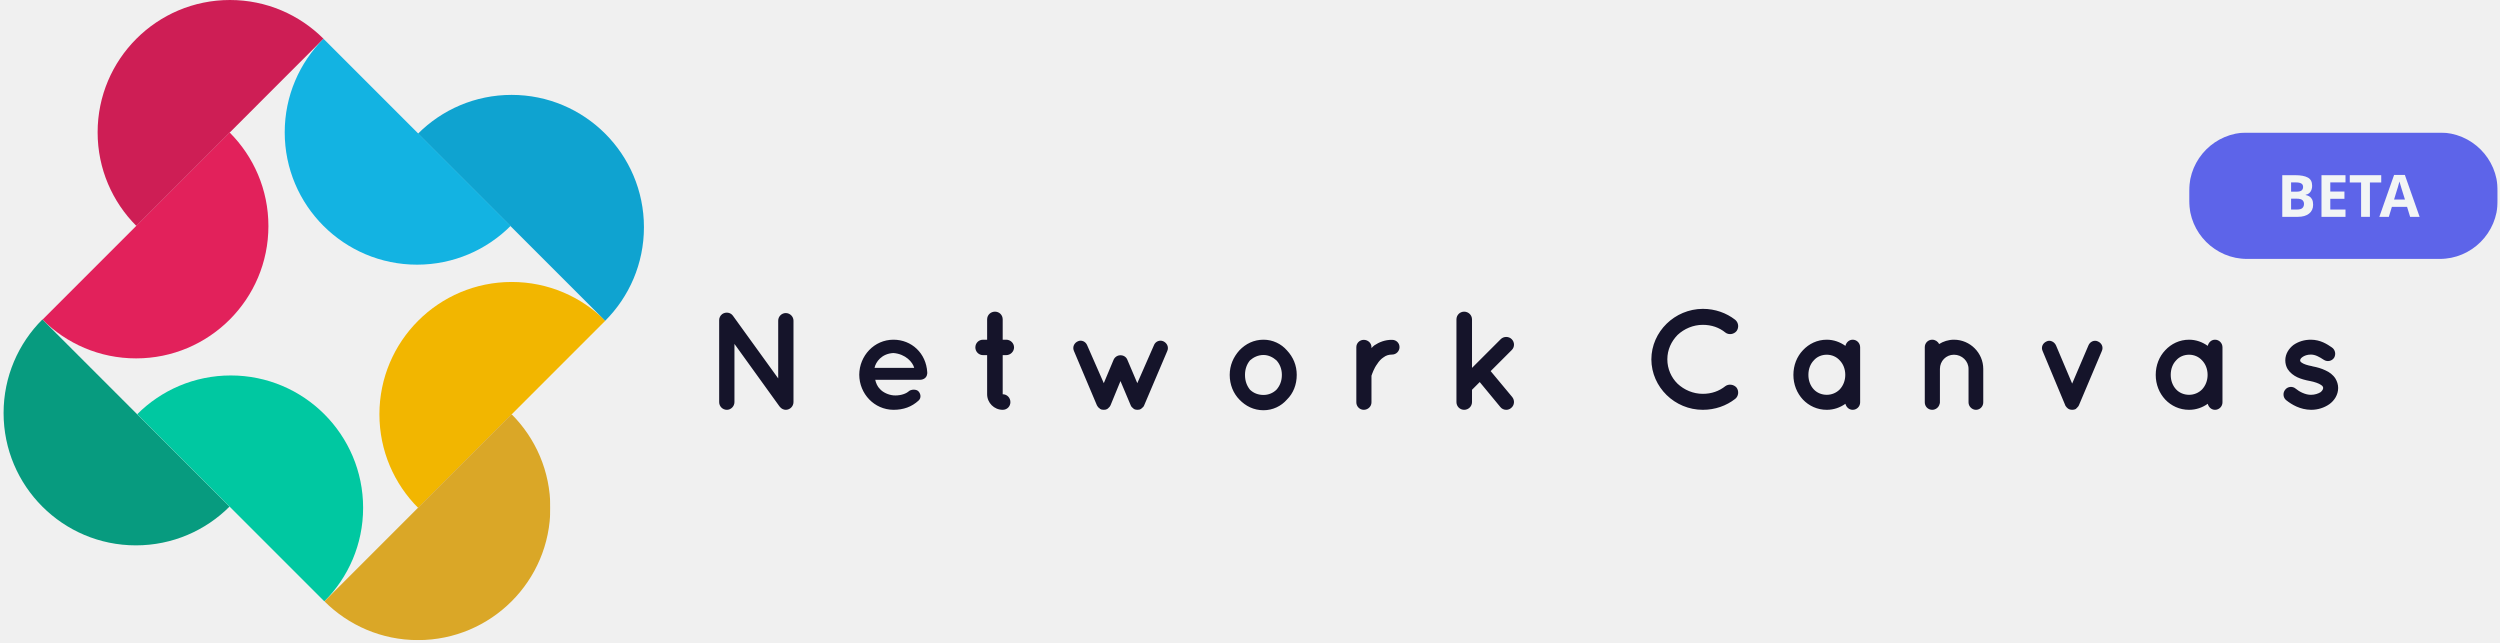
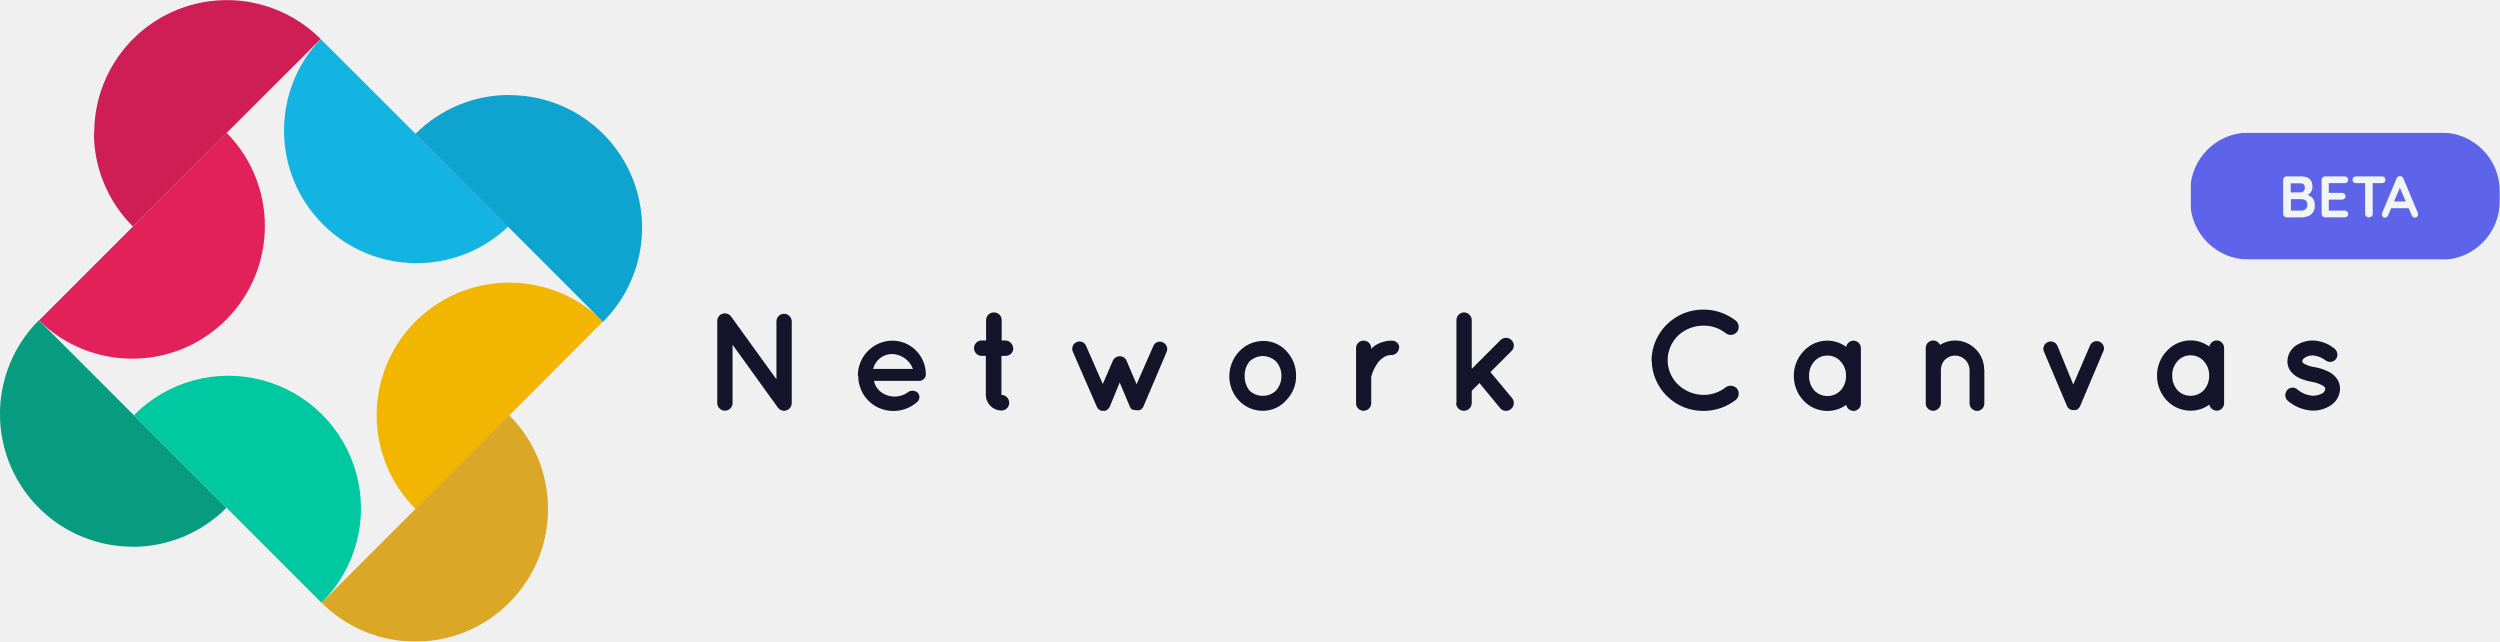
- <svg xmlns="http://www.w3.org/2000/svg" xmlns:xlink="http://www.w3.org/1999/xlink" width="514" height="132" viewBox="0 0 514 132">
+ <svg xmlns="http://www.w3.org/2000/svg" id="Layer_1" data-name="Layer 1" width="512.79" height="131.61" viewBox="0 0 512.79 131.61">
  <defs>
-     <polygon id="logo-a" points=".706 .555 47.152 .555 47.152 47 .706 47" />
-     <polygon id="logo-c" points=".093 .637 63.522 .637 63.522 26.637 .093 26.637" />
+     <mask id="mask" x="65.97" y="85.16" width="46.45" height="46.45" maskUnits="userSpaceOnUse">
+       <g transform="translate(-0.74)">
+         <g id="logo-b">
+           <polygon id="logo-a" points="66.71 85.16 113.15 85.16 113.15 131.6 66.71 131.6 66.71 85.16" style="fill:#fff;fill-rule:evenodd" />
+         </g>
+       </g>
+     </mask>
+     <mask id="mask-2" x="449.36" y="27.24" width="63.43" height="26" maskUnits="userSpaceOnUse">
+       <g transform="translate(-0.74)">
+         <g id="logo-d">
+           <polygon id="logo-c" points="450.09 27.24 513.52 27.24 513.52 53.24 450.09 53.24 450.09 27.24" style="fill:#fff;fill-rule:evenodd" />
+         </g>
+       </g>
+     </mask>
  </defs>
-   <g fill="none" fill-rule="evenodd" transform="translate(0 -.395)">
-     <path fill="#CE1E55" d="M20.071,27.602 C20.071,12.581 32.253,0.395 47.278,0.395 C54.789,0.395 61.591,3.442 66.512,8.364 L28.036,46.845 C23.113,41.917 20.071,35.113 20.071,27.602" />
-     <path fill="#E2215B" d="M47.216,27.637 C52.14,32.563 55.186,39.366 55.186,46.874 C55.186,61.899 43.003,74.079 27.976,74.079 C20.467,74.079 13.664,71.038 8.742,66.112 L47.216,27.637 Z" />
-     <path fill="#079B7F" d="M27.942,112.522 C12.923,112.522 0.737,100.338 0.737,85.314 C0.737,77.804 3.785,71 8.708,66.081 L47.187,104.556 C42.262,109.478 35.454,112.522 27.942,112.522" />
-     <path fill="#00C8A1" d="M28.21,85.558 C33.134,80.636 39.937,77.589 47.448,77.589 C62.474,77.589 74.657,89.773 74.657,104.8 C74.657,112.31 71.611,119.113 66.686,124.035 L28.21,85.558 Z" />
-     <path fill="#F2B600" d="M78.008,85.574 C78.008,70.55 90.192,58.367 105.213,58.367 C112.725,58.367 119.527,61.414 124.447,66.336 L85.973,104.814 C81.049,99.891 78.008,93.081 78.008,85.574" />
-     <g transform="translate(66 85)">
-       <mask id="logo-b" fill="#fff">
-         <use xlink:href="#logo-a" />
-       </mask>
-       <path fill="#DAA727" d="M39.181,0.555 C44.105,5.48 47.152,12.283 47.152,19.795 C47.152,34.817 34.968,47 19.944,47 C12.432,47 5.629,43.953 0.706,39.029 L39.181,0.555 Z" mask="url(#logo-b)" />
+   <path d="M20.07,27.21A27.2,27.2,0,0,1,66.51,8L28,46.45a27.12,27.12,0,0,1-8-19.24" transform="translate(-0.74)" style="fill:#ce1e55;fill-rule:evenodd" />
+   <path d="M47.22,27.24A27.21,27.21,0,0,1,8.74,65.72Z" transform="translate(-0.74)" style="fill:#e2215b;fill-rule:evenodd" />
+   <path d="M27.94,112.13A27.2,27.2,0,0,1,8.71,65.69l38.48,38.47a27.18,27.18,0,0,1-19.25,8" transform="translate(-0.74)" style="fill:#079b7f;fill-rule:evenodd" />
+   <path d="M28.21,85.16a27.21,27.21,0,1,1,38.48,38.48Z" transform="translate(-0.74)" style="fill:#00c8a1;fill-rule:evenodd" />
+   <path d="M78,85.18a27.2,27.2,0,0,1,46.44-19.24L86,104.42a27.13,27.13,0,0,1-8-19.24" transform="translate(-0.74)" style="fill:#f2b600;fill-rule:evenodd" />
+   <g style="mask:url(#mask)">
+     <path d="M105.18,85.16a27.2,27.2,0,1,1-38.47,38.47Z" transform="translate(-0.74)" style="fill:#daa727;fill-rule:evenodd" />
+   </g>
+   <path d="M105.19,19.51A27.21,27.21,0,0,1,124.43,66L85.94,27.48a27.12,27.12,0,0,1,19.25-8" transform="translate(-0.74)" style="fill:#0fa3d0;fill-rule:evenodd" />
+   <path d="M105,46.45A27.21,27.21,0,0,1,66.51,8Z" transform="translate(-0.74)" style="fill:#13b3e2;fill-rule:evenodd" />
+   <path d="M151,82.67a1.57,1.57,0,1,1-3.14,0V65.89a1.54,1.54,0,0,1,.63-1.32,1.6,1.6,0,0,1,2.2.34L160,77.8V65.92a1.57,1.57,0,0,1,1.55-1.56,1.6,1.6,0,0,1,1.59,1.56V82.67a1.6,1.6,0,0,1-1.59,1.59,1.55,1.55,0,0,1-1.18-.58.7.7,0,0,1-.14-.17L151,70.71Zm28.8-7H188a4.72,4.72,0,0,0-4.26-3.06,4,4,0,0,0-3.9,3.06m-3.14,1.41a7.15,7.15,0,0,1,7-7.21,6.9,6.9,0,0,1,6.94,6.69v.15a.8.8,0,0,1,0,.26,1.38,1.38,0,0,1-1.49,1.15H180a3.74,3.74,0,0,0,1,1.9,4.48,4.48,0,0,0,2.77,1.3,4.72,4.72,0,0,0,3-.72,1.64,1.64,0,0,1,2.17-.09,1.33,1.33,0,0,1,0,1.88,7.34,7.34,0,0,1-5.16,1.9,7.16,7.16,0,0,1-7-7.21m31.83-5.62A1.62,1.62,0,0,1,206.87,73h-.72v8a1.59,1.59,0,0,1,1.59,1.61,1.56,1.56,0,0,1-1.59,1.59,3.21,3.21,0,0,1-3.2-3.2V73h-.83a1.58,1.58,0,0,1-1.59-1.58,1.56,1.56,0,0,1,1.59-1.59H203V65.66a1.59,1.59,0,0,1,1.62-1.58,1.56,1.56,0,0,1,1.58,1.58v4.18h.72a1.61,1.61,0,0,1,1.62,1.59m31.51.72-4.76,11.19s-.06.14-.11.23,0,0,0,0a.8.8,0,0,1-.15.18s0,0,0,0a1.1,1.1,0,0,1-.18.14s0,0,0,.06a.65.65,0,0,1-.26.14s0,0,0,0a.93.93,0,0,0-.24.06h0a.89.89,0,0,1-.29,0,.77.77,0,0,1-.26,0h-.06a.39.39,0,0,0-.2-.06l0,0h0A.72.72,0,0,1,233,84v0c-.08,0-.11-.09-.17-.14s-.06,0-.06,0a.73.73,0,0,1-.14-.18s0,0,0,0-.09-.18-.12-.23l-2.1-5-2.05,5-.14.23v0l-.17.18a0,0,0,0,1,0,0l-.18.17a.81.81,0,0,1-.26.17h0a0,0,0,0,0,0,0,.32.32,0,0,0-.18.06h-.05a1.06,1.06,0,0,1-.29,0,.86.86,0,0,1-.29,0h-.09a.35.35,0,0,0-.17-.06s0,0-.06,0a.54.54,0,0,1-.26-.17s0,0,0,0a.53.53,0,0,0-.17-.14l-.06,0a1.74,1.74,0,0,0-.11-.18s0,0,0,0a2,2,0,0,0-.14-.23L220.8,72.15a1.49,1.49,0,0,1,.83-2,1.44,1.44,0,0,1,1.91.86l3.4,7.76L229,74a1.53,1.53,0,0,1,1.41-.93,1.48,1.48,0,0,1,1.41.93l2.05,4.81,3.4-7.76a1.44,1.44,0,0,1,1.93-.86,1.52,1.52,0,0,1,.84,2m16,4.93a4.65,4.65,0,0,0,1,3,3.87,3.87,0,0,0,2.77,1.07,3.75,3.75,0,0,0,2.65-1.07,4.4,4.4,0,0,0,1.12-3,4.35,4.35,0,0,0-1.12-3,4.11,4.11,0,0,0-2.65-1.1,4.21,4.21,0,0,0-2.77,1.1,4.59,4.59,0,0,0-1,3m-1.15,5.07a7.18,7.18,0,0,1-2-5.07,7.46,7.46,0,0,1,2-5,6.74,6.74,0,0,1,5-2.19A6.38,6.38,0,0,1,264.59,72a7.22,7.22,0,0,1,2,5,7,7,0,0,1-2,5.07,6.35,6.35,0,0,1-4.81,2.19,6.7,6.7,0,0,1-5-2.19m32.92-10.78a1.54,1.54,0,0,1-1.53,1.53,2.73,2.73,0,0,0-1.73.55,4.15,4.15,0,0,0-1.32,1.38A9.19,9.19,0,0,0,282,77.25v5.48a1.57,1.57,0,0,1-1.58,1.53,1.54,1.54,0,0,1-1.53-1.53V71.37a1.52,1.52,0,0,1,1.53-1.5,1.55,1.55,0,0,1,1.58,1.5v.2a4.73,4.73,0,0,1,.61-.58,6.33,6.33,0,0,1,3.63-1.12,1.5,1.5,0,0,1,1.53,1.5m11.71,11.3v-17A1.58,1.58,0,0,1,301,64.08a1.61,1.61,0,0,1,1.62,1.58v10l5.91-5.91a1.6,1.6,0,0,1,2.24,0,1.56,1.56,0,0,1,0,2.25l-4.32,4.32,4.44,5.33a1.6,1.6,0,0,1-.23,2.25,1.54,1.54,0,0,1-2.22-.2l-4.24-5.13-1.58,1.58v2.54A1.61,1.61,0,0,1,301,84.26a1.58,1.58,0,0,1-1.58-1.59m40.07-8.79A10.58,10.58,0,0,1,350.1,63.5a10.8,10.8,0,0,1,6.66,2.25,1.71,1.71,0,0,1,.29,2.31,1.69,1.69,0,0,1-2.31.31,7.16,7.16,0,0,0-4.64-1.58,7.66,7.66,0,0,0-5.19,2.07,7.12,7.12,0,0,0-2.11,5,7,7,0,0,0,2.11,5A7.66,7.66,0,0,0,350.1,81a7.28,7.28,0,0,0,4.64-1.58,1.75,1.75,0,0,1,2.31.31,1.71,1.71,0,0,1-.29,2.31,10.8,10.8,0,0,1-6.66,2.25,10.55,10.55,0,0,1-10.58-10.38m39.87,3.2a4.21,4.21,0,0,0-1.13-3,3.55,3.55,0,0,0-2.68-1.18,3.49,3.49,0,0,0-2.68,1.18,4.23,4.23,0,0,0-1.09,3,4.34,4.34,0,0,0,1.09,3,3.65,3.65,0,0,0,2.68,1.12,3.72,3.72,0,0,0,2.68-1.12,4.32,4.32,0,0,0,1.13-3Zm3.05,0v5.65a1.53,1.53,0,0,1-1.52,1.53,1.57,1.57,0,0,1-1.5-1.24,6.54,6.54,0,0,1-3.84,1.24,6.69,6.69,0,0,1-4.9-2.11,7.36,7.36,0,0,1-2-5.07,7.25,7.25,0,0,1,2-5.07,6.54,6.54,0,0,1,8.74-.9,1.57,1.57,0,0,1,1.5-1.27,1.55,1.55,0,0,1,1.52,1.56Zm25.32-1.24v6.89a1.52,1.52,0,0,1-1.5,1.53,1.56,1.56,0,0,1-1.53-1.53V75.84a3,3,0,0,0-3-2.91,2.88,2.88,0,0,0-2.88,2.91v6.89a.56.56,0,0,1-.06.29,1.58,1.58,0,0,1-1.53,1.24,1.52,1.52,0,0,1-1.52-1.53V71.37a1.52,1.52,0,0,1,1.52-1.53,1.57,1.57,0,0,1,1.42.9,5.72,5.72,0,0,1,3.05-.9,6,6,0,0,1,6,6m24.39-3.69-4.73,11.19a.7.7,0,0,1-.12.2,0,0,0,0,1,0,0c0,.05-.11.14-.17.2a0,0,0,0,1,0,0,1.36,1.36,0,0,1-.17.17,0,0,0,0,0,0,0,.56.56,0,0,1-.2.14h-.06v0a.56.56,0,0,0-.23.06h-.06a1,1,0,0,1-.28,0,.93.93,0,0,1-.26,0h-.06a.71.71,0,0,0-.23-.06v0h-.06a2.36,2.36,0,0,1-.26-.14,0,0,0,0,0,0,0,.91.91,0,0,1-.17-.17s0,0-.06,0a.9.9,0,0,0-.14-.2s0,0,0,0-.09-.12-.12-.2L420,72.15a1.47,1.47,0,0,1,.84-2,1.48,1.48,0,0,1,1.93.83L426,78.87,429.38,71a1.5,1.5,0,1,1,2.77,1.13m21.73,4.93a4.25,4.25,0,0,0-1.12-3,3.55,3.55,0,0,0-2.68-1.18,3.46,3.46,0,0,0-2.68,1.18,4.23,4.23,0,0,0-1.1,3,4.34,4.34,0,0,0,1.1,3,3.62,3.62,0,0,0,2.68,1.12,3.72,3.72,0,0,0,2.68-1.12,4.36,4.36,0,0,0,1.12-3Zm3.06,0v5.65a1.54,1.54,0,0,1-1.53,1.53,1.58,1.58,0,0,1-1.5-1.24,6.51,6.51,0,0,1-3.83,1.24,6.69,6.69,0,0,1-4.9-2.11,7.36,7.36,0,0,1-2-5.07,7.25,7.25,0,0,1,2-5.07,6.63,6.63,0,0,1,4.9-2.17,6.54,6.54,0,0,1,3.83,1.27,1.57,1.57,0,0,1,1.5-1.27,1.55,1.55,0,0,1,1.53,1.56Zm12.89,3A1.5,1.5,0,0,1,472,79.9a5.26,5.26,0,0,0,3.17,1.27,3.92,3.92,0,0,0,2-.54,1.21,1.21,0,0,0,.52-.87.42.42,0,0,0-.09-.29.87.87,0,0,0-.37-.34,6.66,6.66,0,0,0-2.31-.81h0a11.3,11.3,0,0,1-2.51-.75,4.81,4.81,0,0,1-2-1.67,3.49,3.49,0,0,1-.49-1.82,4,4,0,0,1,1.7-3.17,6.22,6.22,0,0,1,3.54-1.07,7.41,7.41,0,0,1,4.33,1.59,1.59,1.59,0,0,1,.46,2.13,1.53,1.53,0,0,1-2.13.41,5,5,0,0,0-2.66-1.07,2.94,2.94,0,0,0-1.73.52.89.89,0,0,0-.46.66.29.29,0,0,0,.06.23.7.7,0,0,0,.32.29,5.75,5.75,0,0,0,2.1.69l0,0h0a10.09,10.09,0,0,1,2.68.84,4.42,4.42,0,0,1,2.05,1.7,3.76,3.76,0,0,1,.54,1.9,4.16,4.16,0,0,1-1.81,3.35,6.66,6.66,0,0,1-3.75,1.15,8.38,8.38,0,0,1-5.13-2,1.54,1.54,0,0,1-.2-2.14" transform="translate(-0.74)" style="fill:#15142a;fill-rule:evenodd" />
+   <g style="mask:url(#mask-2)">
+     <path d="M501.57,53.24H462a12,12,0,0,1-12-12v-2.1a12,12,0,0,1,12-11.95h39.53a12,12,0,0,1,11.95,12v2.1a12,12,0,0,1-11.95,12" transform="translate(-0.74)" style="fill:#5d64e9;fill-rule:evenodd" />
+   </g>
+   <g style="isolation:isolate">
+     <g style="isolation:isolate">
+       <path d="M475.13,40.69a2.12,2.12,0,0,1,.41,1.34,2.27,2.27,0,0,1-.82,2,3.36,3.36,0,0,1-1.94.56h-3a.72.72,0,0,1-.73-.73V36.91a.72.72,0,0,1,.21-.52.7.7,0,0,1,.52-.21h3c1.52,0,2.28.71,2.28,2.14a1.67,1.67,0,0,1-.26,1,1.72,1.72,0,0,1-.73.65A2.42,2.42,0,0,1,475.13,40.69Zm-1.84-2.85a1,1,0,0,0-.69-.24h-2v1.87h2a.92.92,0,0,0,.63-.24.83.83,0,0,0,.27-.65A1,1,0,0,0,473.29,37.84Zm.37,5.06A1.15,1.15,0,0,0,474,42a1,1,0,0,0-.38-.93,1.8,1.8,0,0,0-.91-.22h-2.07V43.2h2.16A1.24,1.24,0,0,0,473.66,42.9Z" transform="translate(-0.74)" style="fill:#f2f5f5" />
+       <path d="M482.19,43.41a.67.67,0,0,1,.21.49.64.64,0,0,1-.21.49.73.73,0,0,1-.52.19h-4a.72.72,0,0,1-.73-.73V36.91a.72.72,0,0,1,.21-.52.7.7,0,0,1,.52-.21h4a.73.73,0,0,1,.52.2.71.71,0,0,1,0,1,.79.79,0,0,1-.53.18h-3.25v2h2.71a.73.73,0,0,1,.52.2.66.66,0,0,1,.21.51.63.63,0,0,1-.2.48.75.75,0,0,1-.53.19h-2.71V43.2h3.25A.7.7,0,0,1,482.19,43.41Z" transform="translate(-0.74)" style="fill:#f2f5f5" />
    </g>
-     <path fill="#0FA3D0" d="M105.186,19.904 C120.207,19.904 132.394,32.087 132.394,47.113 C132.394,54.625 129.345,61.428 124.425,66.348 L85.944,27.873 C90.869,22.946 97.674,19.904 105.186,19.904" />
-     <path fill="#13B3E2" d="M104.983,46.842 C100.061,51.768 93.255,54.811 85.747,54.811 C70.722,54.811 58.538,42.627 58.538,27.604 C58.538,20.096 61.585,13.293 66.508,8.365 L104.983,46.842 Z" />
-     <path fill="#15142A" d="M151.003 83.068C151.003 83.933 150.282 84.653 149.446 84.653 148.552 84.653 147.86 83.933 147.86 83.068L147.86 66.318 147.86 66.29C147.832 65.798 148.063 65.279 148.494 64.963 149.215 64.472 150.196 64.617 150.686 65.308L159.998 78.196 159.998 66.318C159.998 65.482 160.689 64.76 161.554 64.76 162.419 64.76 163.14 65.482 163.14 66.318L163.14 83.068C163.14 83.933 162.419 84.653 161.554 84.653 161.093 84.653 160.661 84.422 160.372 84.077 160.315 84.018 160.257 83.962 160.228 83.904L151.003 71.103 151.003 83.068zM179.803 76.033L187.961 76.033C187.673 74.881 186.203 73.179 183.695 72.977 181.244 73.092 180.034 74.851 179.803 76.033M176.661 77.445C176.689 73.524 179.745 70.238 183.695 70.238 187.443 70.238 190.412 73.034 190.643 76.928L190.643 77.071C190.643 77.128 190.643 77.273 190.614 77.331 190.527 78.022 189.922 78.483 189.115 78.483L179.948 78.483C180.091 79.147 180.408 79.896 180.928 80.387 181.532 81.079 182.686 81.597 183.695 81.683 184.733 81.77 185.972 81.512 186.693 80.963 187.299 80.329 188.48 80.414 188.856 80.876 189.23 81.279 189.518 82.144 188.856 82.752 187.443 84.048 185.742 84.653 183.695 84.653 179.745 84.624 176.689 81.367 176.661 77.445M208.489 71.823C208.489 72.688 207.739 73.41 206.874 73.41L206.154 73.41 206.154 81.454C207.048 81.454 207.739 82.174 207.739 83.068 207.739 83.962 207.048 84.653 206.154 84.653 204.395 84.653 202.954 83.212 202.954 81.454L202.954 73.41 202.118 73.41C201.223 73.41 200.532 72.688 200.532 71.823 200.532 70.93 201.223 70.238 202.118 70.238L202.954 70.238 202.954 66.057C202.954 65.165 203.675 64.472 204.568 64.472 205.462 64.472 206.154 65.165 206.154 66.057L206.154 70.238 206.874 70.238C207.739 70.238 208.489 70.93 208.489 71.823M239.999 72.544L235.242 83.73C235.213 83.787 235.185 83.874 235.127 83.961 235.127 83.989 235.098 83.989 235.098 83.989 235.069 84.047 235.012 84.104 234.954 84.162 234.925 84.19 234.896 84.19 234.896 84.19 234.838 84.249 234.781 84.307 234.723 84.336 234.723 84.365 234.694 84.365 234.694 84.394 234.608 84.45 234.55 84.507 234.435 84.536 234.435 84.536 234.406 84.536 234.406 84.565 234.348 84.565 234.262 84.595 234.175 84.623L234.118 84.623C234.031 84.652 233.945 84.652 233.829 84.652 233.743 84.652 233.657 84.652 233.57 84.623L233.512 84.623C233.455 84.595 233.396 84.565 233.311 84.565L233.282 84.536 233.253 84.536C233.166 84.507 233.08 84.45 232.993 84.365L232.993 84.336C232.907 84.307 232.878 84.249 232.82 84.19 232.82 84.19 232.763 84.19 232.763 84.162 232.705 84.104 232.647 84.047 232.619 83.989 232.619 83.989 232.59 83.989 232.59 83.961 232.532 83.874 232.503 83.787 232.474 83.73L230.37 78.742 228.323 83.73C228.294 83.787 228.237 83.874 228.179 83.961L228.179 83.989C228.121 84.047 228.063 84.104 228.006 84.162 228.006 84.19 227.977 84.19 227.977 84.19 227.919 84.249 227.861 84.307 227.804 84.365 227.689 84.45 227.631 84.507 227.544 84.536L227.487 84.536C227.487 84.536 227.458 84.536 227.458 84.565 227.4 84.565 227.314 84.595 227.285 84.623L227.228 84.623C227.112 84.652 227.026 84.652 226.939 84.652 226.824 84.652 226.737 84.652 226.651 84.623L226.564 84.623C226.507 84.595 226.449 84.565 226.392 84.565 226.363 84.536 226.363 84.536 226.333 84.536 226.247 84.507 226.132 84.45 226.074 84.365 226.045 84.365 226.045 84.365 226.045 84.336 226.017 84.307 225.959 84.249 225.873 84.19L225.814 84.162C225.786 84.104 225.728 84.047 225.699 83.989 225.671 83.989 225.671 83.989 225.671 83.961 225.613 83.874 225.584 83.787 225.526 83.73L220.798 72.544C220.453 71.766 220.828 70.9 221.635 70.555 222.326 70.237 223.221 70.583 223.538 71.419L226.939 79.174 228.957 74.36C229.217 73.783 229.765 73.437 230.37 73.437 231.004 73.437 231.552 73.783 231.782 74.36L233.829 79.174 237.231 71.419C237.52 70.583 238.442 70.237 239.163 70.555 239.941 70.9 240.345 71.766 239.999 72.544M255.971 77.474C255.971 78.714 256.346 79.723 257.009 80.53 257.729 81.221 258.681 81.597 259.777 81.597 260.785 81.597 261.708 81.221 262.429 80.53 263.15 79.723 263.553 78.714 263.553 77.474 263.553 76.292 263.15 75.254 262.429 74.476 261.708 73.841 260.785 73.38 259.777 73.38 258.681 73.38 257.729 73.841 257.009 74.476 256.346 75.254 255.971 76.292 255.971 77.474M254.818 82.548C253.578 81.279 252.828 79.492 252.828 77.474 252.828 75.513 253.578 73.813 254.818 72.429 256.115 71.074 257.787 70.238 259.777 70.238 261.679 70.238 263.409 71.074 264.591 72.429 265.888 73.813 266.609 75.513 266.609 77.474 266.609 79.492 265.888 81.279 264.591 82.548 263.409 83.904 261.679 84.74 259.777 84.74 257.787 84.74 256.115 83.904 254.818 82.548M287.741 71.766C287.741 72.574 287.078 73.294 286.213 73.294 285.551 73.294 284.973 73.466 284.483 73.841 283.935 74.188 283.504 74.677 283.158 75.226 282.466 76.149 282.119 77.244 281.975 77.647L281.975 83.125C281.975 83.961 281.255 84.653 280.389 84.653 279.553 84.653 278.862 83.961 278.862 83.125L278.862 71.766C278.862 70.93 279.553 70.267 280.389 70.267 281.255 70.267 281.975 70.93 281.975 71.766L281.975 71.968C282.148 71.766 282.379 71.536 282.581 71.39 283.532 70.757 284.772 70.238 286.213 70.267 287.078 70.267 287.741 70.93 287.741 71.766M299.445 83.068L299.445 66.057C299.445 65.193 300.137 64.472 301.03 64.472 301.924 64.472 302.645 65.193 302.645 66.057L302.645 76.033 308.555 70.123C309.16 69.518 310.198 69.518 310.804 70.123 311.438 70.757 311.438 71.766 310.804 72.372L306.479 76.696 310.919 82.03C311.467 82.722 311.38 83.73 310.688 84.278 310.4 84.537 310.026 84.653 309.679 84.653 309.218 84.653 308.757 84.451 308.469 84.077L304.231 78.945 302.645 80.53 302.645 83.068C302.645 83.933 301.924 84.653 301.03 84.653 300.137 84.653 299.445 83.933 299.445 83.068M339.519 74.273C339.546 68.566 344.332 63.924 350.098 63.895 352.635 63.895 354.94 64.732 356.757 66.144 357.45 66.722 357.565 67.729 357.046 68.451 356.469 69.172 355.402 69.287 354.74 68.768 353.471 67.729 351.887 67.182 350.098 67.182 348.11 67.182 346.264 67.991 344.909 69.257 343.613 70.584 342.805 72.314 342.805 74.273 342.805 76.235 343.613 78.022 344.909 79.291 346.264 80.559 348.11 81.367 350.098 81.367 351.887 81.367 353.442 80.818 354.74 79.781 355.402 79.291 356.469 79.407 357.046 80.097 357.565 80.818 357.45 81.857 356.757 82.404 354.94 83.817 352.635 84.653 350.098 84.653 344.332 84.653 339.546 80.01 339.519 74.273M379.39 77.474C379.39 76.263 378.957 75.226 378.265 74.505 377.573 73.727 376.593 73.324 375.583 73.324 374.546 73.324 373.566 73.727 372.903 74.505 372.21 75.226 371.807 76.263 371.807 77.474 371.807 78.656 372.21 79.694 372.903 80.443 373.566 81.164 374.546 81.568 375.583 81.568 376.593 81.568 377.573 81.164 378.265 80.443 378.957 79.694 379.39 78.656 379.39 77.474L379.39 77.474zM382.445 77.474L382.445 83.125C382.445 83.961 381.753 84.653 380.917 84.653 380.168 84.653 379.59 84.104 379.417 83.412 378.322 84.191 377.026 84.653 375.583 84.653 373.624 84.653 371.922 83.845 370.683 82.548 369.444 81.221 368.723 79.435 368.723 77.474 368.723 75.484 369.444 73.699 370.683 72.401 371.922 71.074 373.624 70.238 375.583 70.238 377.026 70.238 378.322 70.728 379.417 71.506 379.59 70.787 380.168 70.238 380.917 70.238 381.753 70.238 382.445 70.93 382.445 71.794L382.445 77.474zM407.758 76.235L407.758 83.126C407.758 83.962 407.094 84.653 406.257 84.653 405.45 84.653 404.731 83.962 404.731 83.126L404.731 76.235C404.731 74.621 403.374 73.324 401.732 73.324 400.117 73.324 398.848 74.621 398.848 76.235L398.848 83.126C398.848 83.212 398.848 83.297 398.791 83.413 398.648 84.104 398.013 84.653 397.263 84.653 396.398 84.653 395.736 83.962 395.736 83.126L395.736 76.235 395.736 71.766C395.736 70.93 396.398 70.238 397.263 70.238 397.869 70.238 398.417 70.584 398.677 71.132 399.542 70.584 400.608 70.238 401.732 70.238 405.075 70.238 407.758 72.977 407.758 76.235M432.147 72.544L427.418 83.73C427.39 83.816 427.334 83.903 427.304 83.933 427.304 83.961 427.275 83.961 427.275 83.961 427.217 84.018 427.159 84.104 427.101 84.162 427.101 84.19 427.072 84.19 427.072 84.19 427.015 84.277 426.958 84.307 426.901 84.365 426.901 84.365 426.872 84.365 426.872 84.394 426.813 84.45 426.755 84.507 426.668 84.536L426.612 84.536 426.612 84.565C426.526 84.565 426.439 84.595 426.38 84.623L426.323 84.623C426.209 84.652 426.123 84.652 426.036 84.652 425.977 84.652 425.89 84.652 425.776 84.623L425.717 84.623C425.631 84.595 425.574 84.565 425.487 84.565L425.487 84.536 425.428 84.536C425.343 84.507 425.287 84.45 425.17 84.394 425.17 84.365 425.141 84.365 425.141 84.365 425.084 84.307 425.025 84.277 424.968 84.19 424.939 84.19 424.939 84.19 424.911 84.162 424.882 84.104 424.825 84.018 424.766 83.961 424.738 83.961 424.738 83.961 424.738 83.933 424.679 83.903 424.651 83.816 424.622 83.73L419.953 72.544C419.606 71.766 419.98 70.93 420.789 70.583 421.48 70.237 422.375 70.641 422.719 71.419L426.036 79.261 429.38 71.419C429.697 70.641 430.562 70.237 431.311 70.583 432.118 70.93 432.493 71.766 432.147 72.544M453.884 77.474C453.884 76.263 453.451 75.226 452.76 74.505 452.067 73.727 451.088 73.324 450.077 73.324 449.041 73.324 448.06 73.727 447.398 74.505 446.705 75.226 446.302 76.263 446.302 77.474 446.302 78.656 446.705 79.694 447.398 80.443 448.06 81.164 449.041 81.568 450.077 81.568 451.088 81.568 452.067 81.164 452.76 80.443 453.451 79.694 453.884 78.656 453.884 77.474L453.884 77.474zM456.94 77.474L456.94 83.125C456.94 83.961 456.247 84.653 455.411 84.653 454.662 84.653 454.086 84.104 453.913 83.412 452.817 84.191 451.521 84.653 450.077 84.653 448.117 84.653 446.416 83.845 445.177 82.548 443.937 81.221 443.217 79.435 443.217 77.474 443.217 75.484 443.937 73.699 445.177 72.401 446.416 71.074 448.117 70.238 450.077 70.238 451.521 70.238 452.817 70.728 453.913 71.506 454.086 70.787 454.662 70.238 455.411 70.238 456.247 70.238 456.94 70.93 456.94 71.794L456.94 77.474zM469.827 80.53C470.347 79.84 471.355 79.752 471.99 80.3 472.739 80.934 474.037 81.597 475.16 81.568 475.938 81.568 476.66 81.308 477.12 81.021 477.523 80.676 477.639 80.386 477.639 80.156 477.639 80.01 477.61 79.954 477.553 79.868 477.523 79.781 477.41 79.665 477.179 79.521 476.774 79.232 475.909 78.916 474.873 78.715L474.844 78.715C473.949 78.542 473.085 78.31 472.335 77.964 471.557 77.59 470.865 77.071 470.347 76.293 470.03 75.774 469.856 75.138 469.856 74.476 469.856 73.15 470.605 72.026 471.557 71.304 472.566 70.612 473.777 70.238 475.102 70.238 477.093 70.238 478.505 71.19 479.428 71.823 480.119 72.285 480.321 73.237 479.889 73.957 479.428 74.649 478.475 74.851 477.756 74.361 476.833 73.756 476.025 73.295 475.102 73.295 474.382 73.295 473.748 73.524 473.373 73.813 472.999 74.073 472.913 74.332 472.913 74.476 472.913 74.592 472.913 74.621 472.97 74.706 472.999 74.764 473.085 74.881 473.288 74.995 473.662 75.255 474.411 75.513 475.391 75.687L475.42 75.717 475.449 75.717C476.4 75.889 477.294 76.149 478.131 76.552 478.908 76.898 479.686 77.445 480.178 78.253 480.522 78.829 480.724 79.492 480.724 80.156 480.724 81.568 479.946 82.752 478.908 83.501 477.87 84.22 476.574 84.653 475.16 84.653 472.913 84.624 471.182 83.586 470.03 82.664 469.394 82.144 469.308 81.165 469.827 80.53" />
-     <g transform="translate(450 27)">
-       <mask id="logo-d" fill="#fff">
-         <use xlink:href="#logo-c" />
-       </mask>
-       <path fill="#5D64E9" d="M51.574,26.637 L12.041,26.637 C5.442,26.637 0.093,21.287 0.093,14.689 L0.093,12.585 C0.093,5.986 5.442,0.637 12.041,0.637 L51.574,0.637 C58.174,0.637 63.522,5.986 63.522,12.585 L63.522,14.689 C63.522,21.287 58.174,26.637 51.574,26.637" mask="url(#logo-d)" />
+     <g style="isolation:isolate">
+       <path d="M489.83,36.37a.69.69,0,0,1,.2.51.69.69,0,0,1-.2.5.77.77,0,0,1-.53.18h-1.88v6.29a.68.68,0,0,1-.23.52.8.8,0,0,1-.57.21.77.77,0,0,1-.55-.21.7.7,0,0,1-.21-.52V37.56H484a.75.75,0,0,1-.53-.19.69.69,0,0,1-.2-.5.66.66,0,0,1,.21-.5.77.77,0,0,1,.52-.19h5.33A.78.78,0,0,1,489.83,36.37Z" transform="translate(-0.74)" style="fill:#f2f5f5" />
    </g>
-     <text fill="#F2F5F5" font-family="Quicksand-Bold, Quicksand" font-size="12" font-weight="bold">
-       <tspan x="468.156" y="44.976">BE</tspan>
-       <tspan x="482.88" y="44.976" letter-spacing="-.599">T</tspan>
-       <tspan x="489.193" y="44.976">A</tspan>
-     </text>
+     <g style="isolation:isolate">
+       <path d="M496.74,43.93a.69.69,0,0,1-.2.51.63.63,0,0,1-.47.2.59.59,0,0,1-.39-.13.82.82,0,0,1-.27-.36l-.62-1.45h-3.58l-.63,1.46a.7.7,0,0,1-.25.35.62.62,0,0,1-.38.13.59.59,0,0,1-.64-.62,1,1,0,0,1,0-.23l3-7.18a.81.81,0,0,1,.28-.37.79.79,0,0,1,.84,0,.74.74,0,0,1,.27.35l2.95,7A.74.74,0,0,1,496.74,43.93Zm-4.94-2.61h2.4L493,38.51Z" transform="translate(-0.74)" style="fill:#f2f5f5" />
+     </g>
  </g>
</svg>
